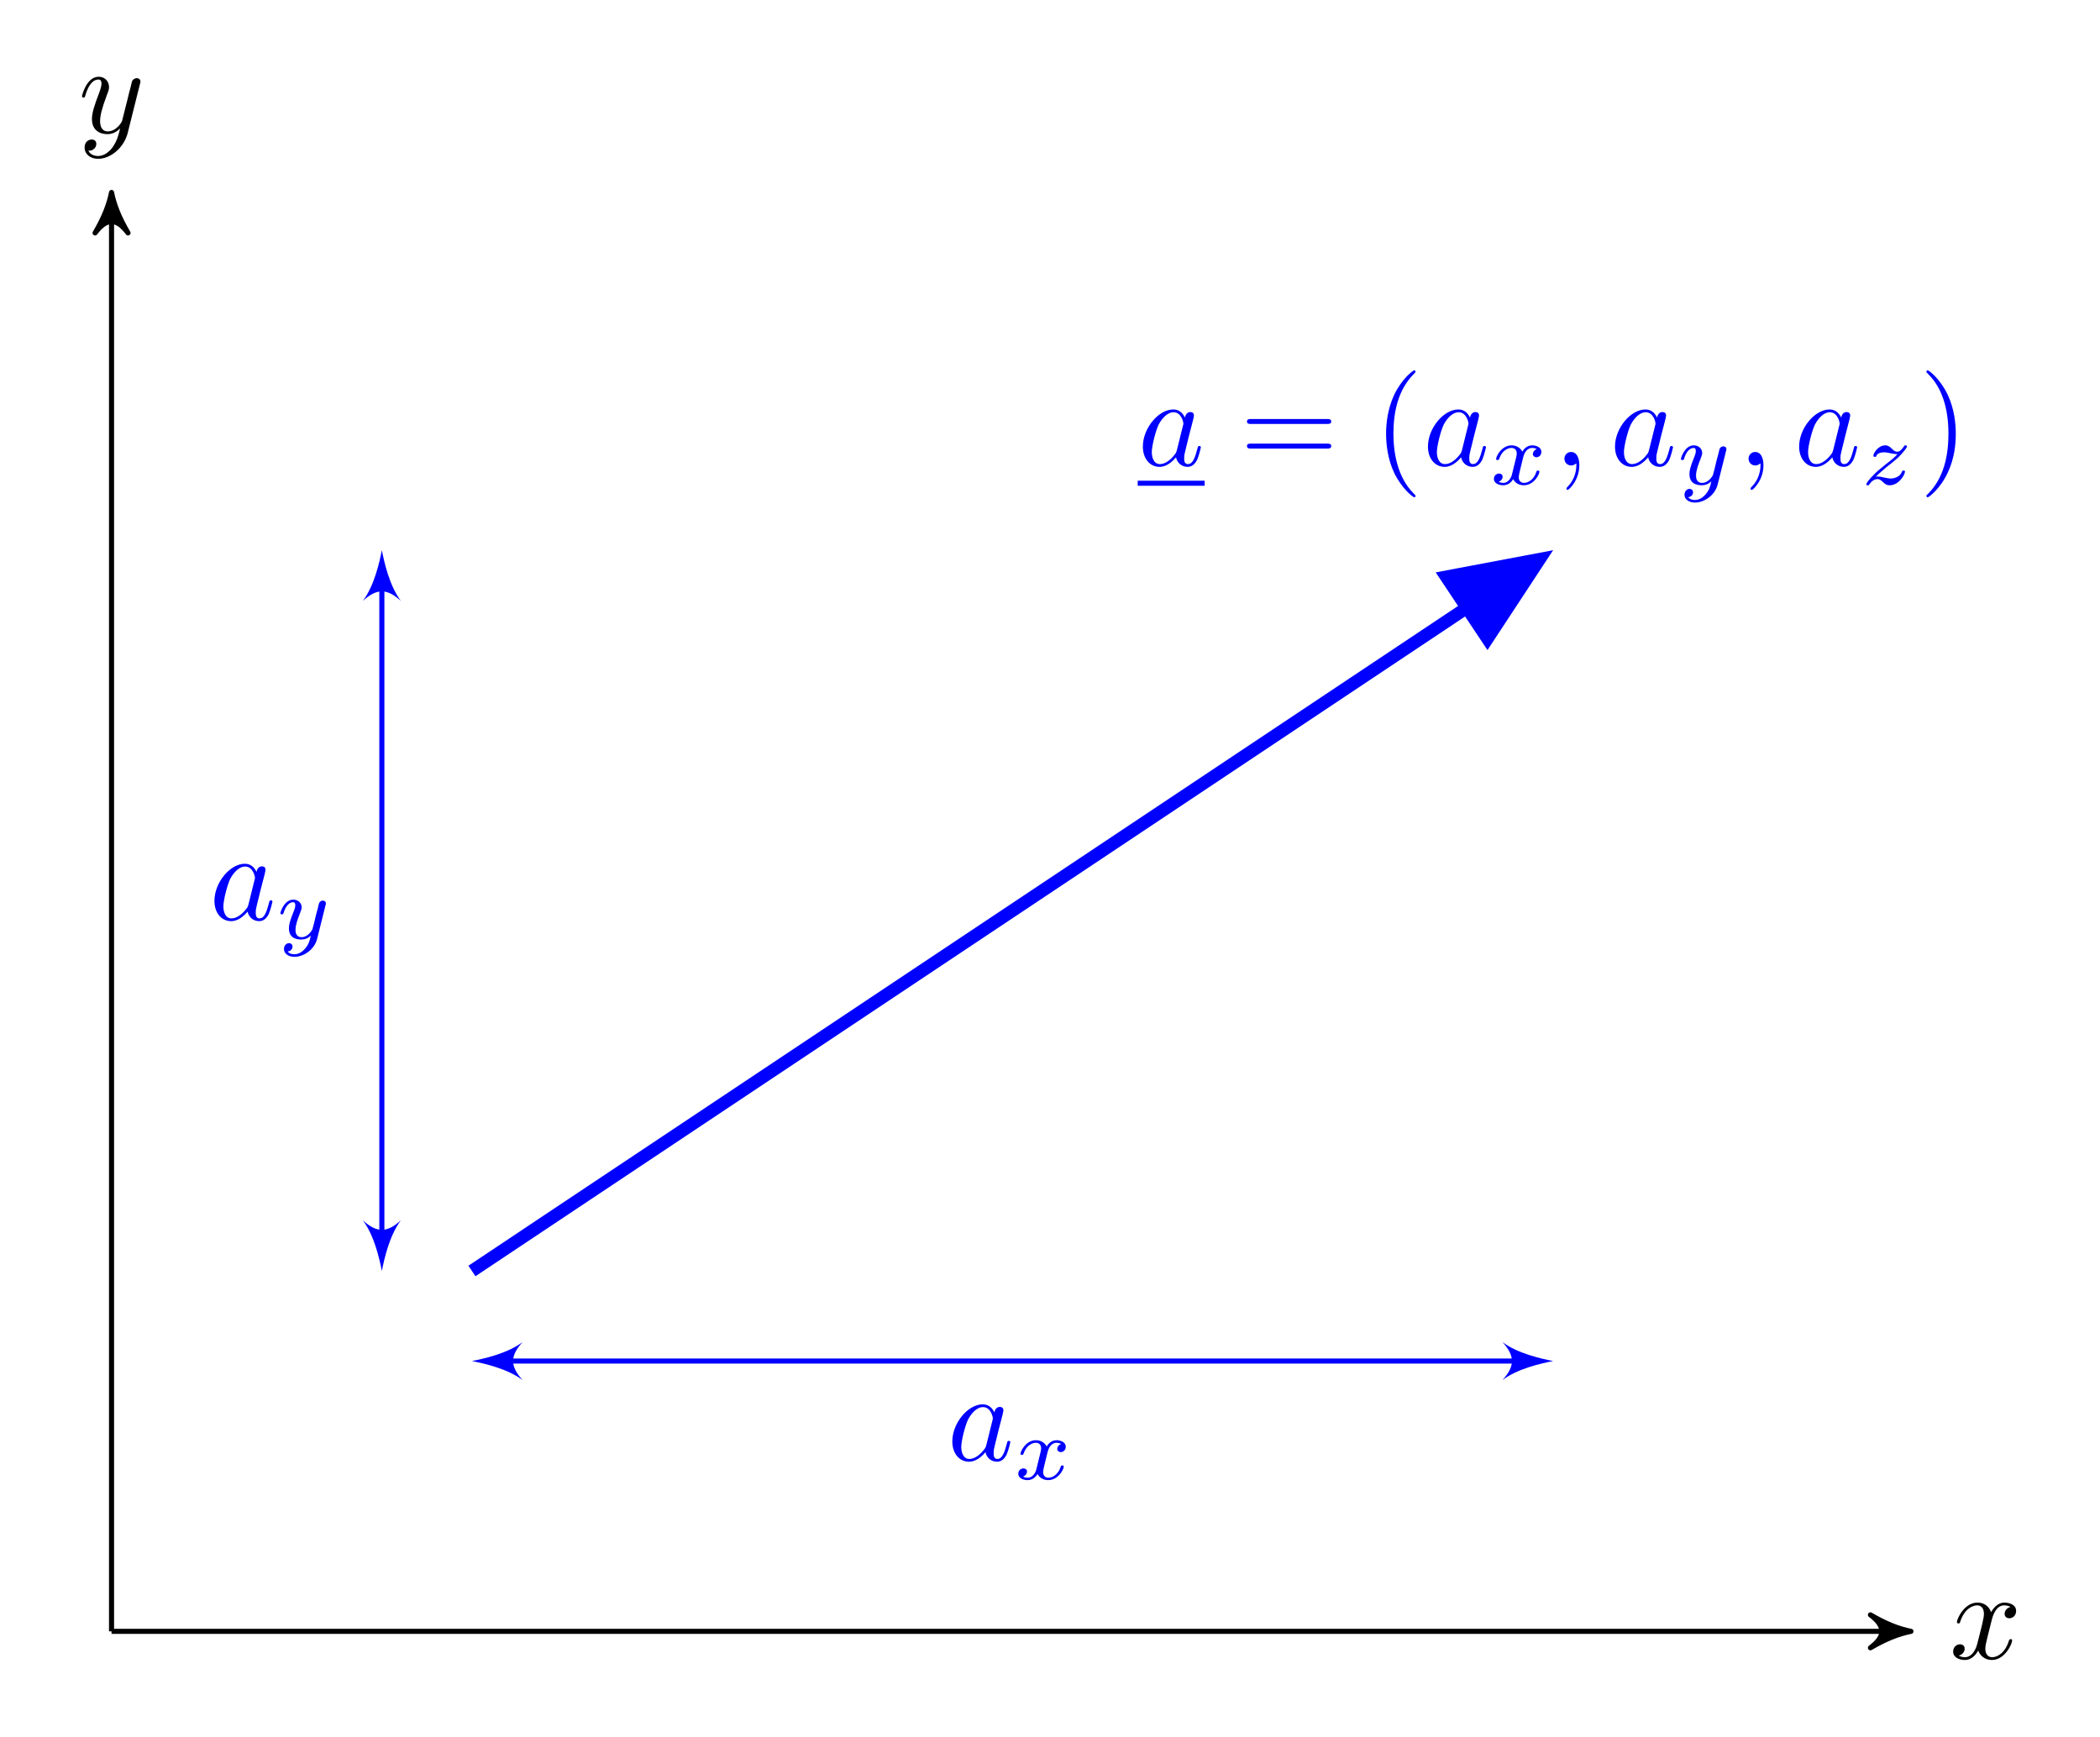
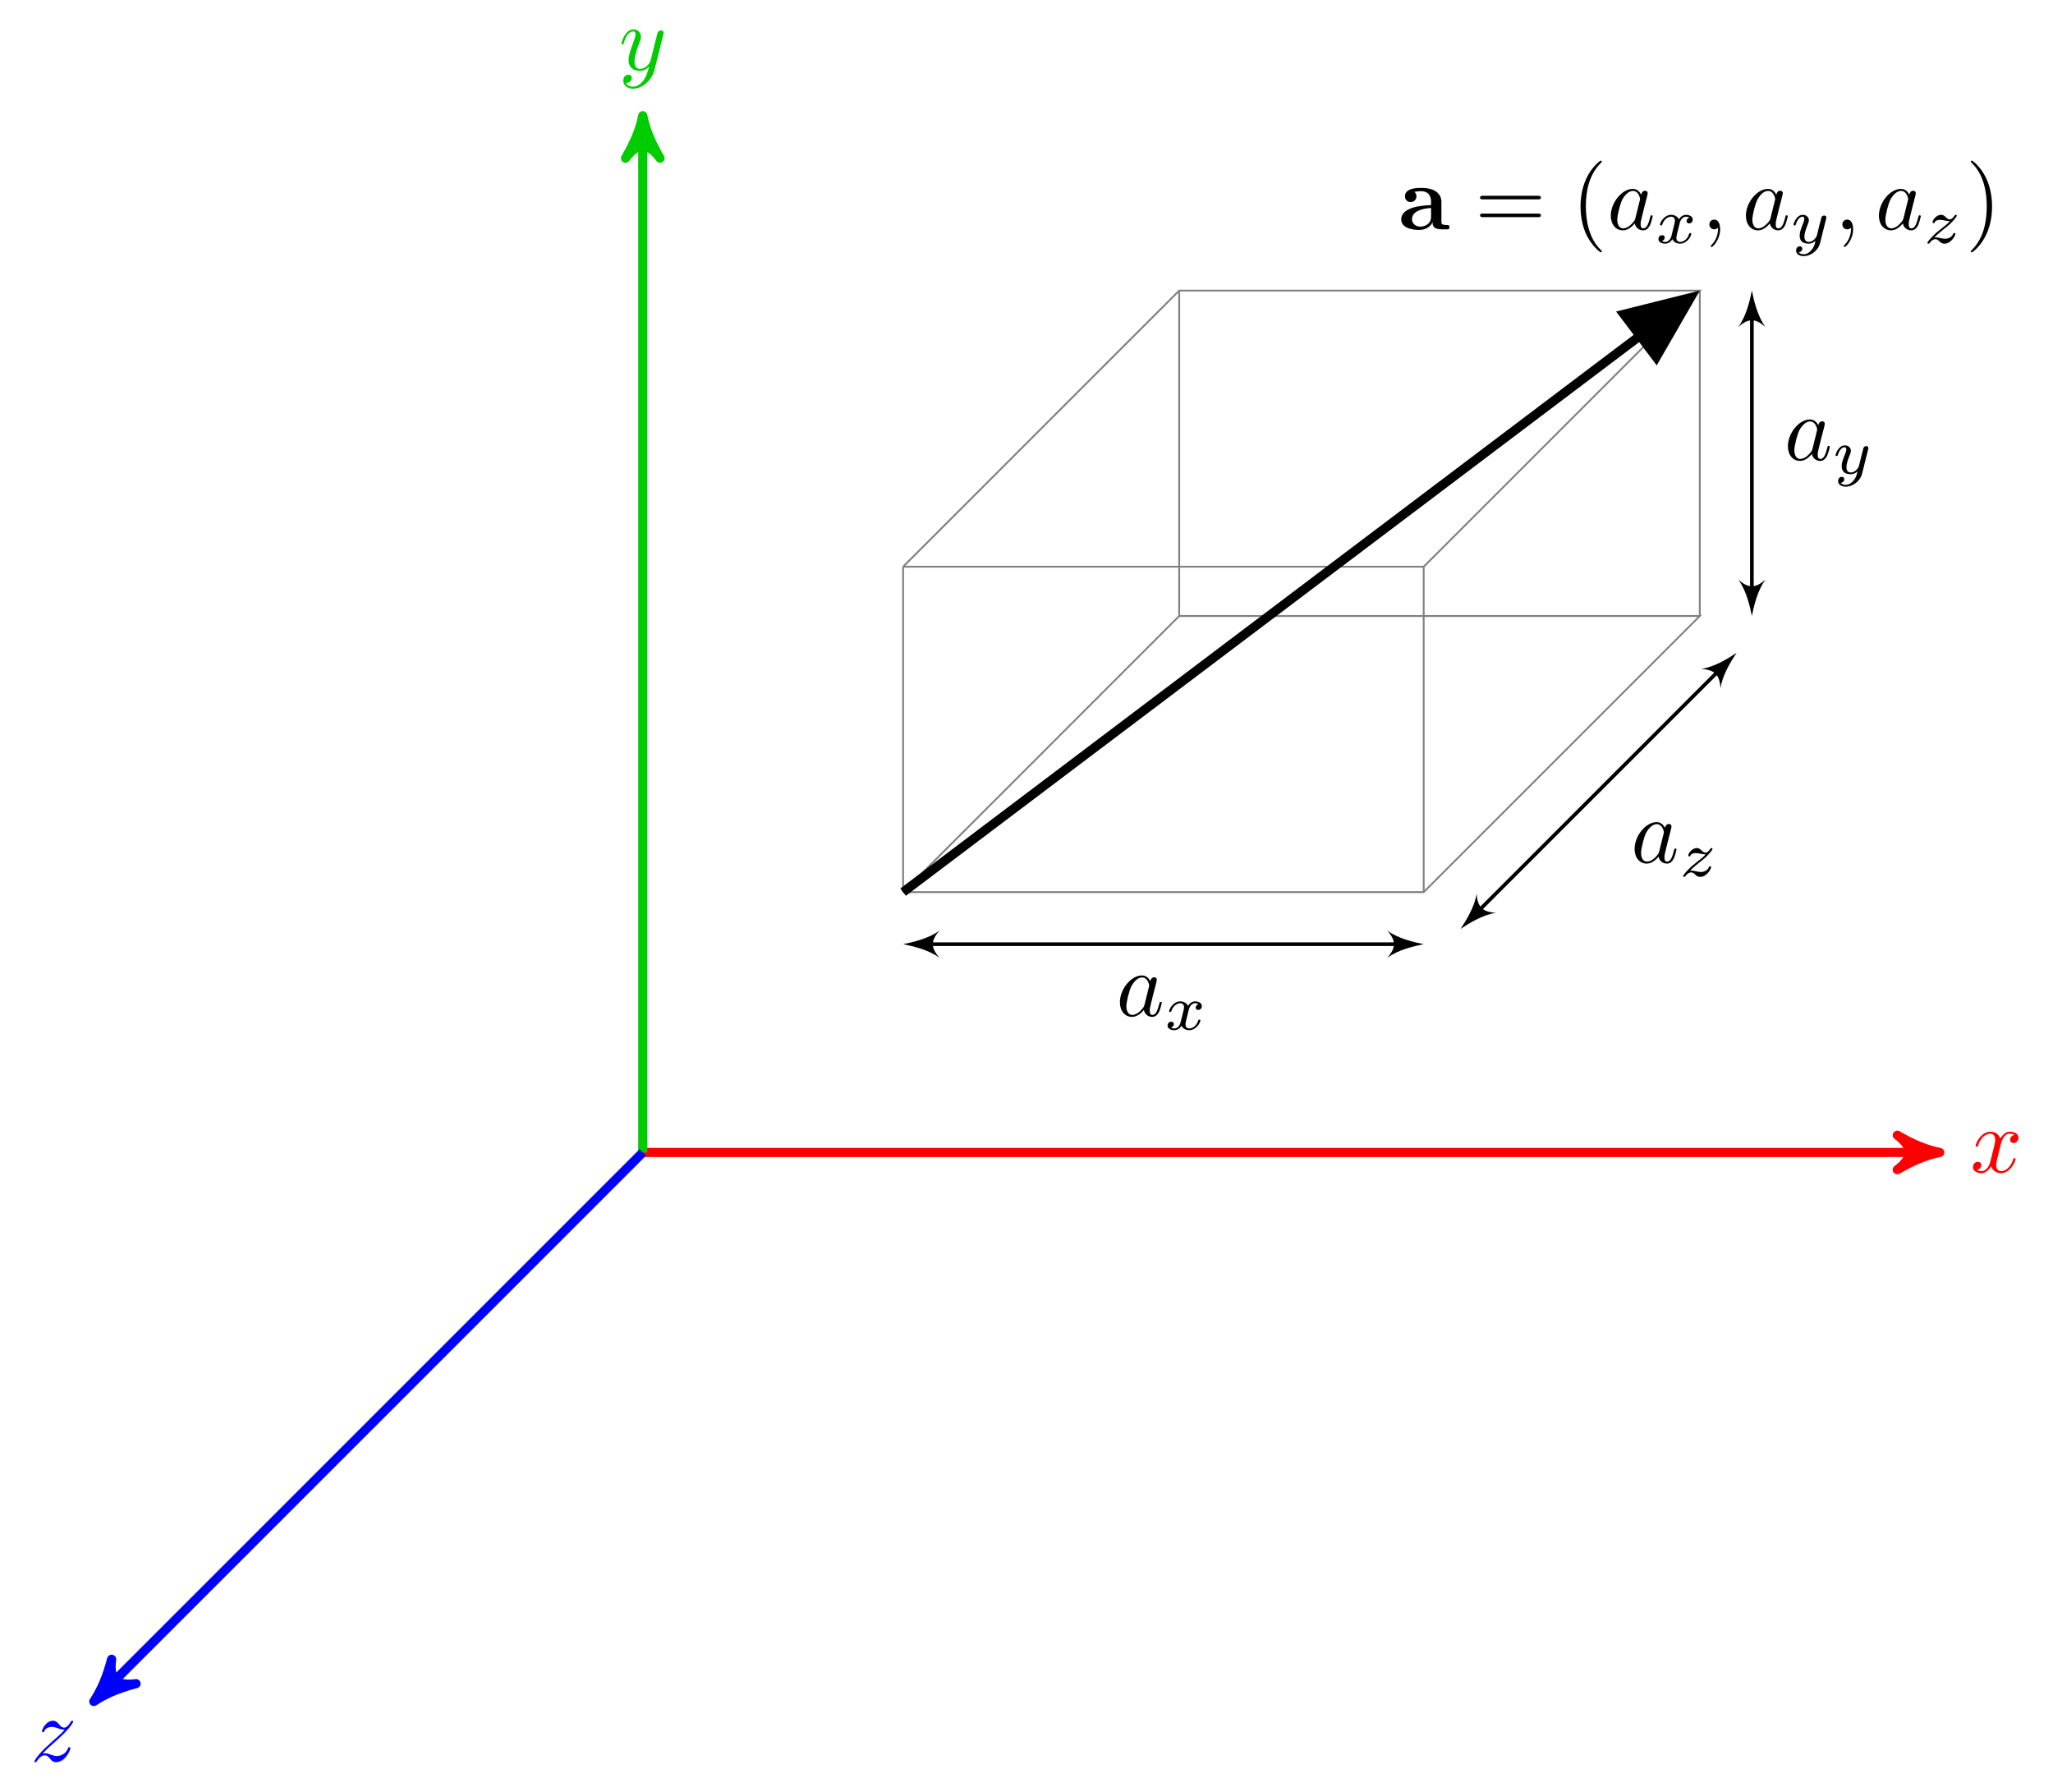
- <svg xmlns="http://www.w3.org/2000/svg" xmlns:xlink="http://www.w3.org/1999/xlink" width="165.178" height="136.622" viewBox="0 0 165.178 136.622">
+ <svg xmlns="http://www.w3.org/2000/svg" xmlns:xlink="http://www.w3.org/1999/xlink" width="223.564" height="195.093" viewBox="0 0 223.564 195.093">
  <defs>
    <g>
      <g id="glyph-0-0">
        <path d="M 3.328 -3.016 C 3.391 -3.266 3.625 -4.188 4.312 -4.188 C 4.359 -4.188 4.609 -4.188 4.812 -4.062 C 4.531 -4 4.344 -3.766 4.344 -3.516 C 4.344 -3.359 4.453 -3.172 4.719 -3.172 C 4.938 -3.172 5.25 -3.344 5.25 -3.75 C 5.25 -4.266 4.672 -4.406 4.328 -4.406 C 3.75 -4.406 3.406 -3.875 3.281 -3.656 C 3.031 -4.312 2.5 -4.406 2.203 -4.406 C 1.172 -4.406 0.594 -3.125 0.594 -2.875 C 0.594 -2.766 0.703 -2.766 0.719 -2.766 C 0.797 -2.766 0.828 -2.797 0.844 -2.875 C 1.188 -3.938 1.844 -4.188 2.188 -4.188 C 2.375 -4.188 2.719 -4.094 2.719 -3.516 C 2.719 -3.203 2.547 -2.547 2.188 -1.141 C 2.031 -0.531 1.672 -0.109 1.234 -0.109 C 1.172 -0.109 0.953 -0.109 0.734 -0.234 C 0.984 -0.297 1.203 -0.5 1.203 -0.781 C 1.203 -1.047 0.984 -1.125 0.844 -1.125 C 0.531 -1.125 0.297 -0.875 0.297 -0.547 C 0.297 -0.094 0.781 0.109 1.219 0.109 C 1.891 0.109 2.25 -0.594 2.266 -0.641 C 2.391 -0.281 2.75 0.109 3.344 0.109 C 4.375 0.109 4.938 -1.172 4.938 -1.422 C 4.938 -1.531 4.859 -1.531 4.828 -1.531 C 4.734 -1.531 4.719 -1.484 4.688 -1.422 C 4.359 -0.344 3.688 -0.109 3.375 -0.109 C 2.984 -0.109 2.828 -0.422 2.828 -0.766 C 2.828 -0.984 2.875 -1.203 2.984 -1.641 Z M 3.328 -3.016 " />
      </g>
      <g id="glyph-0-1">
        <path d="M 4.844 -3.797 C 4.891 -3.938 4.891 -3.953 4.891 -4.031 C 4.891 -4.203 4.75 -4.297 4.594 -4.297 C 4.5 -4.297 4.344 -4.234 4.25 -4.094 C 4.234 -4.031 4.141 -3.734 4.109 -3.547 C 4.031 -3.297 3.969 -3.016 3.906 -2.75 L 3.453 -0.953 C 3.422 -0.812 2.984 -0.109 2.328 -0.109 C 1.828 -0.109 1.719 -0.547 1.719 -0.922 C 1.719 -1.375 1.891 -2 2.219 -2.875 C 2.375 -3.281 2.422 -3.391 2.422 -3.594 C 2.422 -4.031 2.109 -4.406 1.609 -4.406 C 0.656 -4.406 0.297 -2.953 0.297 -2.875 C 0.297 -2.766 0.391 -2.766 0.406 -2.766 C 0.516 -2.766 0.516 -2.797 0.562 -2.953 C 0.844 -3.891 1.234 -4.188 1.578 -4.188 C 1.656 -4.188 1.828 -4.188 1.828 -3.875 C 1.828 -3.625 1.719 -3.359 1.656 -3.172 C 1.25 -2.109 1.078 -1.547 1.078 -1.078 C 1.078 -0.188 1.703 0.109 2.297 0.109 C 2.688 0.109 3.016 -0.062 3.297 -0.344 C 3.172 0.172 3.047 0.672 2.656 1.203 C 2.391 1.531 2.016 1.828 1.562 1.828 C 1.422 1.828 0.969 1.797 0.797 1.406 C 0.953 1.406 1.094 1.406 1.219 1.281 C 1.328 1.203 1.422 1.062 1.422 0.875 C 1.422 0.562 1.156 0.531 1.062 0.531 C 0.828 0.531 0.5 0.688 0.5 1.172 C 0.5 1.672 0.938 2.047 1.562 2.047 C 2.578 2.047 3.609 1.141 3.891 0.016 Z M 4.844 -3.797 " />
      </g>
      <g id="glyph-0-2">
+         <path d="M 1.328 -0.828 C 1.859 -1.406 2.156 -1.656 2.516 -1.969 C 2.516 -1.969 3.125 -2.5 3.484 -2.859 C 4.438 -3.781 4.656 -4.266 4.656 -4.312 C 4.656 -4.406 4.562 -4.406 4.547 -4.406 C 4.469 -4.406 4.453 -4.391 4.391 -4.297 C 4.094 -3.812 3.891 -3.656 3.656 -3.656 C 3.406 -3.656 3.297 -3.812 3.141 -3.984 C 2.953 -4.203 2.781 -4.406 2.453 -4.406 C 1.703 -4.406 1.25 -3.484 1.25 -3.266 C 1.25 -3.219 1.281 -3.156 1.359 -3.156 C 1.453 -3.156 1.469 -3.203 1.5 -3.266 C 1.688 -3.734 2.266 -3.734 2.344 -3.734 C 2.547 -3.734 2.734 -3.672 2.969 -3.594 C 3.375 -3.438 3.484 -3.438 3.734 -3.438 C 3.375 -3.016 2.547 -2.297 2.359 -2.141 L 1.453 -1.297 C 0.781 -0.625 0.422 -0.062 0.422 0.016 C 0.422 0.109 0.531 0.109 0.547 0.109 C 0.625 0.109 0.641 0.094 0.703 -0.016 C 0.938 -0.375 1.234 -0.641 1.562 -0.641 C 1.781 -0.641 1.891 -0.547 2.141 -0.266 C 2.297 -0.047 2.484 0.109 2.766 0.109 C 3.766 0.109 4.344 -1.156 4.344 -1.422 C 4.344 -1.469 4.297 -1.531 4.219 -1.531 C 4.125 -1.531 4.109 -1.469 4.078 -1.391 C 3.844 -0.75 3.203 -0.562 2.875 -0.562 C 2.688 -0.562 2.5 -0.625 2.297 -0.688 C 1.953 -0.812 1.797 -0.859 1.594 -0.859 C 1.578 -0.859 1.422 -0.859 1.328 -0.828 Z M 1.328 -0.828 " />
+       </g>
+       <g id="glyph-0-3">
        <path d="M 3.719 -3.766 C 3.531 -4.141 3.25 -4.406 2.797 -4.406 C 1.641 -4.406 0.406 -2.938 0.406 -1.484 C 0.406 -0.547 0.953 0.109 1.719 0.109 C 1.922 0.109 2.422 0.062 3.016 -0.641 C 3.094 -0.219 3.453 0.109 3.922 0.109 C 4.281 0.109 4.5 -0.125 4.672 -0.438 C 4.828 -0.797 4.969 -1.406 4.969 -1.422 C 4.969 -1.531 4.875 -1.531 4.844 -1.531 C 4.75 -1.531 4.734 -1.484 4.703 -1.344 C 4.531 -0.703 4.359 -0.109 3.953 -0.109 C 3.672 -0.109 3.656 -0.375 3.656 -0.562 C 3.656 -0.781 3.672 -0.875 3.781 -1.312 C 3.891 -1.719 3.906 -1.828 4 -2.203 L 4.359 -3.594 C 4.422 -3.875 4.422 -3.891 4.422 -3.938 C 4.422 -4.109 4.312 -4.203 4.141 -4.203 C 3.891 -4.203 3.75 -3.984 3.719 -3.766 Z M 3.078 -1.188 C 3.016 -1 3.016 -0.984 2.875 -0.812 C 2.438 -0.266 2.031 -0.109 1.75 -0.109 C 1.25 -0.109 1.109 -0.656 1.109 -1.047 C 1.109 -1.547 1.422 -2.766 1.656 -3.234 C 1.969 -3.812 2.406 -4.188 2.812 -4.188 C 3.453 -4.188 3.594 -3.375 3.594 -3.312 C 3.594 -3.25 3.578 -3.188 3.562 -3.141 Z M 3.078 -1.188 " />
      </g>
-       <g id="glyph-0-3">
+       <g id="glyph-0-4">
        <path d="M 2.031 -0.016 C 2.031 -0.672 1.781 -1.062 1.391 -1.062 C 1.062 -1.062 0.859 -0.812 0.859 -0.531 C 0.859 -0.266 1.062 0 1.391 0 C 1.5 0 1.641 -0.047 1.734 -0.125 C 1.766 -0.156 1.781 -0.156 1.781 -0.156 C 1.797 -0.156 1.797 -0.156 1.797 -0.016 C 1.797 0.734 1.453 1.328 1.125 1.656 C 1.016 1.766 1.016 1.781 1.016 1.812 C 1.016 1.891 1.062 1.922 1.109 1.922 C 1.219 1.922 2.031 1.156 2.031 -0.016 Z M 2.031 -0.016 " />
      </g>
      <g id="glyph-1-0">
+         <path d="M 3.734 -0.766 C 3.734 -0.453 3.734 0 4.766 0 L 5.25 0 C 5.438 0 5.562 0 5.562 -0.234 C 5.562 -0.469 5.438 -0.469 5.297 -0.469 C 4.688 -0.484 4.688 -0.609 4.688 -0.844 L 4.688 -2.984 C 4.688 -3.875 3.984 -4.516 2.5 -4.516 C 1.938 -4.516 0.719 -4.469 0.719 -3.594 C 0.719 -3.156 1.062 -2.969 1.328 -2.969 C 1.641 -2.969 1.969 -3.188 1.969 -3.594 C 1.969 -3.891 1.781 -4.062 1.75 -4.094 C 2.031 -4.141 2.344 -4.156 2.469 -4.156 C 3.203 -4.156 3.562 -3.734 3.562 -2.984 L 3.562 -2.641 C 2.844 -2.609 0.312 -2.516 0.312 -1.078 C 0.312 -0.125 1.562 0.062 2.25 0.062 C 3.047 0.062 3.516 -0.344 3.734 -0.766 Z M 3.562 -2.328 L 3.562 -1.391 C 3.562 -0.422 2.641 -0.297 2.391 -0.297 C 1.891 -0.297 1.484 -0.641 1.484 -1.094 C 1.484 -2.156 3.062 -2.297 3.562 -2.328 Z M 3.562 -2.328 " />
+       </g>
+       <g id="glyph-2-0">
        <path d="M 6.844 -3.266 C 7 -3.266 7.188 -3.266 7.188 -3.453 C 7.188 -3.656 7 -3.656 6.859 -3.656 L 0.891 -3.656 C 0.75 -3.656 0.562 -3.656 0.562 -3.453 C 0.562 -3.266 0.75 -3.266 0.891 -3.266 Z M 6.859 -1.328 C 7 -1.328 7.188 -1.328 7.188 -1.531 C 7.188 -1.719 7 -1.719 6.844 -1.719 L 0.891 -1.719 C 0.75 -1.719 0.562 -1.719 0.562 -1.531 C 0.562 -1.328 0.75 -1.328 0.891 -1.328 Z M 6.859 -1.328 " />
      </g>
-       <g id="glyph-1-1">
+       <g id="glyph-2-1">
        <path d="M 3.297 2.391 C 3.297 2.359 3.297 2.344 3.125 2.172 C 1.891 0.922 1.562 -0.969 1.562 -2.5 C 1.562 -4.234 1.938 -5.969 3.172 -7.203 C 3.297 -7.328 3.297 -7.344 3.297 -7.375 C 3.297 -7.453 3.266 -7.484 3.203 -7.484 C 3.094 -7.484 2.203 -6.797 1.609 -5.531 C 1.109 -4.438 0.984 -3.328 0.984 -2.5 C 0.984 -1.719 1.094 -0.516 1.641 0.625 C 2.25 1.844 3.094 2.5 3.203 2.5 C 3.266 2.5 3.297 2.469 3.297 2.391 Z M 3.297 2.391 " />
      </g>
-       <g id="glyph-1-2">
+       <g id="glyph-2-2">
        <path d="M 2.875 -2.5 C 2.875 -3.266 2.766 -4.469 2.219 -5.609 C 1.625 -6.828 0.766 -7.484 0.672 -7.484 C 0.609 -7.484 0.562 -7.438 0.562 -7.375 C 0.562 -7.344 0.562 -7.328 0.75 -7.141 C 1.734 -6.156 2.297 -4.578 2.297 -2.5 C 2.297 -0.781 1.938 0.969 0.703 2.219 C 0.562 2.344 0.562 2.359 0.562 2.391 C 0.562 2.453 0.609 2.5 0.672 2.5 C 0.766 2.5 1.672 1.812 2.25 0.547 C 2.766 -0.547 2.875 -1.656 2.875 -2.5 Z M 2.875 -2.5 " />
      </g>
-       <g id="glyph-2-0">
+       <g id="glyph-3-0">
        <path d="M 1.734 -0.734 C 1.672 -0.5 1.438 -0.125 1.078 -0.125 C 1.062 -0.125 0.844 -0.125 0.703 -0.219 C 0.984 -0.312 1.016 -0.562 1.016 -0.609 C 1.016 -0.766 0.891 -0.859 0.734 -0.859 C 0.531 -0.859 0.328 -0.703 0.328 -0.438 C 0.328 -0.094 0.719 0.062 1.062 0.062 C 1.391 0.062 1.672 -0.125 1.844 -0.422 C 2.016 -0.062 2.391 0.062 2.672 0.062 C 3.484 0.062 3.906 -0.797 3.906 -1 C 3.906 -1.094 3.812 -1.094 3.797 -1.094 C 3.688 -1.094 3.688 -1.047 3.656 -0.969 C 3.516 -0.484 3.094 -0.125 2.703 -0.125 C 2.422 -0.125 2.281 -0.312 2.281 -0.578 C 2.281 -0.766 2.453 -1.391 2.641 -2.172 C 2.781 -2.703 3.094 -2.875 3.328 -2.875 C 3.344 -2.875 3.547 -2.875 3.703 -2.781 C 3.484 -2.719 3.391 -2.516 3.391 -2.391 C 3.391 -2.25 3.516 -2.141 3.672 -2.141 C 3.828 -2.141 4.062 -2.266 4.062 -2.562 C 4.062 -2.953 3.609 -3.078 3.344 -3.078 C 2.984 -3.078 2.703 -2.844 2.562 -2.578 C 2.438 -2.859 2.109 -3.078 1.719 -3.078 C 0.938 -3.078 0.5 -2.219 0.5 -2 C 0.5 -1.922 0.594 -1.922 0.609 -1.922 C 0.703 -1.922 0.703 -1.938 0.75 -2.031 C 0.922 -2.578 1.359 -2.875 1.703 -2.875 C 1.938 -2.875 2.125 -2.75 2.125 -2.422 C 2.125 -2.281 2.031 -1.938 1.969 -1.688 Z M 1.734 -0.734 " />
      </g>
-       <g id="glyph-2-1">
+       <g id="glyph-3-1">
        <path d="M 3.875 -2.625 C 3.906 -2.719 3.906 -2.734 3.906 -2.781 C 3.906 -2.922 3.797 -3 3.672 -3 C 3.594 -3 3.469 -2.969 3.391 -2.844 C 3.359 -2.797 3.312 -2.578 3.281 -2.438 L 3.125 -1.859 C 3.094 -1.688 2.875 -0.812 2.844 -0.734 C 2.844 -0.734 2.531 -0.125 2 -0.125 C 1.516 -0.125 1.516 -0.578 1.516 -0.703 C 1.516 -1.078 1.672 -1.516 1.891 -2.062 C 1.969 -2.281 2 -2.359 2 -2.484 C 2 -2.812 1.719 -3.078 1.344 -3.078 C 0.641 -3.078 0.328 -2.125 0.328 -2 C 0.328 -1.922 0.422 -1.922 0.453 -1.922 C 0.547 -1.922 0.547 -1.953 0.578 -2.031 C 0.75 -2.609 1.047 -2.875 1.328 -2.875 C 1.438 -2.875 1.5 -2.797 1.5 -2.641 C 1.5 -2.469 1.438 -2.328 1.406 -2.234 C 1.062 -1.375 1 -1.125 1 -0.812 C 1 -0.703 1 -0.375 1.266 -0.141 C 1.484 0.031 1.781 0.062 1.969 0.062 C 2.25 0.062 2.5 -0.031 2.719 -0.25 C 2.641 0.141 2.562 0.438 2.266 0.781 C 2.078 1 1.797 1.219 1.422 1.219 C 1.375 1.219 1.047 1.219 0.906 1 C 1.281 0.953 1.281 0.625 1.281 0.609 C 1.281 0.391 1.078 0.344 1.016 0.344 C 0.844 0.344 0.609 0.484 0.609 0.812 C 0.609 1.156 0.938 1.422 1.438 1.422 C 2.141 1.422 3 0.875 3.219 0 Z M 3.875 -2.625 " />
      </g>
-       <g id="glyph-2-2">
+       <g id="glyph-3-2">
        <path d="M 1.172 -0.609 C 1.359 -0.797 1.484 -0.922 2.062 -1.406 C 2.219 -1.516 2.734 -1.938 2.938 -2.125 C 3.359 -2.547 3.625 -2.906 3.625 -2.984 C 3.625 -3.078 3.547 -3.078 3.516 -3.078 C 3.453 -3.078 3.422 -3.062 3.391 -3 C 3.172 -2.688 3.031 -2.578 2.859 -2.578 C 2.781 -2.578 2.672 -2.578 2.469 -2.781 C 2.234 -3.031 2.078 -3.078 1.922 -3.078 C 1.359 -3.078 0.984 -2.469 0.984 -2.266 C 0.984 -2.188 1.047 -2.172 1.094 -2.172 C 1.188 -2.172 1.203 -2.188 1.219 -2.266 C 1.328 -2.516 1.719 -2.531 1.828 -2.531 C 2 -2.531 2.172 -2.484 2.266 -2.469 C 2.656 -2.391 2.703 -2.391 2.875 -2.391 C 2.703 -2.188 2.578 -2.062 1.906 -1.547 C 1.359 -1.109 1.172 -0.938 1.047 -0.797 C 0.625 -0.391 0.422 -0.078 0.422 -0.016 C 0.422 0.062 0.516 0.062 0.547 0.062 C 0.609 0.062 0.625 0.062 0.656 0 C 0.844 -0.266 1.062 -0.422 1.297 -0.422 C 1.391 -0.422 1.484 -0.422 1.672 -0.25 C 1.891 -0.031 2.031 0.062 2.266 0.062 C 3 0.062 3.469 -0.781 3.469 -1.016 C 3.469 -1.094 3.391 -1.094 3.359 -1.094 C 3.266 -1.094 3.25 -1.062 3.219 -0.984 C 3.094 -0.641 2.688 -0.469 2.344 -0.469 C 2.188 -0.469 2 -0.516 1.828 -0.547 C 1.516 -0.625 1.453 -0.625 1.328 -0.625 C 1.312 -0.625 1.219 -0.625 1.172 -0.609 Z M 1.172 -0.609 " />
      </g>
    </g>
+     <clipPath id="clip-0">
+       <path clip-rule="nonzero" d="M 0 111 L 85 111 L 85 195.094 L 0 195.094 Z M 0 111 " />
+     </clipPath>
  </defs>
-   <path fill="none" stroke-width="0.399" stroke-linecap="butt" stroke-linejoin="miter" stroke="rgb(0%, 0%, 0%)" stroke-opacity="1" stroke-miterlimit="10" d="M -0.002 -0.001 L 140.737 -0.001 " transform="matrix(1, 0, 0, -1, 8.775, 128.323)" />
-   <path fill-rule="nonzero" fill="rgb(0%, 0%, 0%)" fill-opacity="1" stroke-width="0.399" stroke-linecap="butt" stroke-linejoin="round" stroke="rgb(0%, 0%, 0%)" stroke-opacity="1" stroke-miterlimit="10" d="M 0.796 -0.001 C -0.2 0.198 -1.196 0.596 -2.392 1.296 C -1.196 0.397 -1.196 -0.4 -2.392 -1.294 C -1.196 -0.599 -0.2 -0.2 0.796 -0.001 Z M 0.796 -0.001 " transform="matrix(1, 0, 0, -1, 149.5128, 128.323)" />
+   <path fill="none" stroke-width="0.996" stroke-linecap="butt" stroke-linejoin="miter" stroke="rgb(100%, 0%, 0%)" stroke-opacity="1" stroke-miterlimit="10" d="M 0 -0 L 140.082 -0 " transform="matrix(1, 0, 0, -1, 69.996, 125.488)" />
+   <path fill-rule="nonzero" fill="rgb(100%, 0%, 0%)" fill-opacity="1" stroke-width="0.996" stroke-linecap="butt" stroke-linejoin="round" stroke="rgb(100%, 0%, 0%)" stroke-opacity="1" stroke-miterlimit="10" d="M 1.154 -0 C -0.287 0.289 -1.732 0.867 -3.467 1.879 C -1.732 0.578 -1.732 -0.578 -3.467 -1.879 C -1.732 -0.867 -0.287 -0.289 1.154 -0 Z M 1.154 -0 " transform="matrix(1, 0, 0, -1, 210.0762, 125.488)" />
+   <g fill="rgb(100%, 0%, 0%)" fill-opacity="1">
+     <use xlink:href="#glyph-0-0" x="214.55" y="127.633" />
+   </g>
+   <path fill="none" stroke-width="0.996" stroke-linecap="butt" stroke-linejoin="miter" stroke="rgb(0%, 79.999%, 0%)" stroke-opacity="1" stroke-miterlimit="10" d="M 0 -0 L 0 111.734 " transform="matrix(1, 0, 0, -1, 69.996, 125.488)" />
+   <path fill-rule="nonzero" fill="rgb(0%, 79.999%, 0%)" fill-opacity="1" stroke-width="0.996" stroke-linecap="butt" stroke-linejoin="round" stroke="rgb(0%, 79.999%, 0%)" stroke-opacity="1" stroke-miterlimit="10" d="M 1.157 -0 C -0.288 0.289 -1.734 0.867 -3.468 1.879 C -1.734 0.578 -1.734 -0.578 -3.468 -1.879 C -1.734 -0.867 -0.288 -0.289 1.157 -0 Z M 1.157 -0 " transform="matrix(0, -1, -1, 0, 69.996, 13.75459)" />
+   <g fill="rgb(0%, 79.999%, 0%)" fill-opacity="1">
+     <use xlink:href="#glyph-0-1" x="67.375" y="7.609" />
+   </g>
+   <g clip-path="url(#clip-0)">
+     <path fill="none" stroke-width="0.996" stroke-linecap="butt" stroke-linejoin="miter" stroke="rgb(0%, 0%, 100%)" stroke-opacity="1" stroke-miterlimit="10" d="M 0 -0 L -58.965 -58.965 " transform="matrix(1, 0, 0, -1, 69.996, 125.488)" />
+   </g>
+   <path fill-rule="nonzero" fill="rgb(0%, 0%, 100%)" fill-opacity="1" stroke-width="0.996" stroke-linecap="butt" stroke-linejoin="round" stroke="rgb(0%, 0%, 100%)" stroke-opacity="1" stroke-miterlimit="10" d="M 1.157 0 C -0.288 0.29 -1.732 0.868 -3.467 1.879 C -1.735 0.578 -1.735 -0.577 -3.467 -1.878 C -1.732 -0.867 -0.288 -0.29 1.157 0 Z M 1.157 0 " transform="matrix(-0.7071, 0.7071, 0.7071, 0.7071, 11.03271, 184.4513)" />
+   <g fill="rgb(0%, 0%, 100%)" fill-opacity="1">
+     <use xlink:href="#glyph-0-2" x="3.32" y="191.773" />
+   </g>
+   <path fill="none" stroke-width="0.199" stroke-linecap="butt" stroke-linejoin="miter" stroke="rgb(50%, 50%, 50%)" stroke-opacity="1" stroke-miterlimit="10" d="M 28.348 28.347 L 85.039 28.347 L 115.106 58.414 L 58.414 58.414 L 28.348 28.347 M 28.348 63.781 L 85.039 63.781 L 115.106 93.847 L 58.414 93.847 L 28.348 63.781 M 28.348 28.347 L 28.348 63.781 M 85.039 28.347 L 85.039 63.781 M 115.106 58.414 L 115.106 93.847 M 58.414 58.414 L 58.414 93.847 " transform="matrix(1, 0, 0, -1, 69.996, 125.488)" />
+   <path fill="none" stroke-width="0.996" stroke-linecap="butt" stroke-linejoin="miter" stroke="rgb(0%, 0%, 0%)" stroke-opacity="1" stroke-miterlimit="10" d="M 28.348 28.347 L 113.789 92.851 " transform="matrix(1, 0, 0, -1, 69.996, 125.488)" />
+   <path fill-rule="nonzero" fill="rgb(0%, 0%, 0%)" fill-opacity="1" stroke-width="0.996" stroke-linecap="butt" stroke-linejoin="miter" stroke="rgb(0%, 0%, 0%)" stroke-opacity="1" stroke-miterlimit="10" d="M -6.504 2.921 L 0.374 -0.001 L -6.503 -2.919 Z M -6.504 2.921 " transform="matrix(0.79808, -0.60252, -0.60252, -0.79808, 183.7867, 32.63502)" />
  <g fill="rgb(0%, 0%, 0%)" fill-opacity="1">
-     <use xlink:href="#glyph-0-0" x="153.33" y="130.468" />
+     <use xlink:href="#glyph-1-0" x="152.276" y="24.974" />
  </g>
-   <path fill="none" stroke-width="0.399" stroke-linecap="butt" stroke-linejoin="miter" stroke="rgb(0%, 0%, 0%)" stroke-opacity="1" stroke-miterlimit="10" d="M -0.002 -0.001 L -0.002 112.389 " transform="matrix(1, 0, 0, -1, 8.775, 128.323)" />
-   <path fill-rule="nonzero" fill="rgb(0%, 0%, 0%)" fill-opacity="1" stroke-width="0.399" stroke-linecap="butt" stroke-linejoin="round" stroke="rgb(0%, 0%, 0%)" stroke-opacity="1" stroke-miterlimit="10" d="M 0.795 0.002 C -0.201 0.201 -1.197 0.599 -2.392 1.295 C -1.197 0.4 -1.197 -0.397 -2.392 -1.295 C -1.197 -0.596 -0.201 -0.198 0.795 0.002 Z M 0.795 0.002 " transform="matrix(0, -1, -1, 0, 8.775, 15.93202)" />
  <g fill="rgb(0%, 0%, 0%)" fill-opacity="1">
-     <use xlink:href="#glyph-0-1" x="6.154" y="10.444" />
+     <use xlink:href="#glyph-2-0" x="160.612" y="24.974" />
  </g>
-   <path fill="none" stroke-width="0.996" stroke-linecap="butt" stroke-linejoin="miter" stroke="rgb(0%, 0%, 100%)" stroke-opacity="1" stroke-miterlimit="10" d="M 28.346 28.346 L 112.014 84.128 " transform="matrix(1, 0, 0, -1, 8.775, 128.323)" />
-   <path fill-rule="nonzero" fill="rgb(0%, 0%, 100%)" fill-opacity="1" stroke-width="0.996" stroke-linecap="butt" stroke-linejoin="miter" stroke="rgb(0%, 0%, 100%)" stroke-opacity="1" stroke-miterlimit="10" d="M -6.505 2.921 L 0.375 0.001 L -6.506 -2.919 Z M -6.505 2.921 " transform="matrix(0.83202, -0.55467, -0.55467, -0.83202, 120.7904, 44.19713)" />
-   <g fill="rgb(0%, 0%, 100%)" fill-opacity="1">
-     <use xlink:href="#glyph-0-2" x="89.487" y="36.615" />
+   <g fill="rgb(0%, 0%, 0%)" fill-opacity="1">
+     <use xlink:href="#glyph-2-1" x="171.131" y="24.974" />
  </g>
-   <path fill="none" stroke-width="0.398" stroke-linecap="butt" stroke-linejoin="miter" stroke="rgb(0%, 0%, 100%)" stroke-opacity="1" stroke-miterlimit="10" d="M 0.001 -0.002 L 5.267 -0.002 " transform="matrix(1, 0, 0, -1, 89.487, 38.01)" />
-   <g fill="rgb(0%, 0%, 100%)" fill-opacity="1">
-     <use xlink:href="#glyph-1-0" x="97.521" y="36.615" />
+   <g fill="rgb(0%, 0%, 0%)" fill-opacity="1">
+     <use xlink:href="#glyph-0-3" x="175.003" y="24.974" />
  </g>
-   <g fill="rgb(0%, 0%, 100%)" fill-opacity="1">
-     <use xlink:href="#glyph-1-1" x="108.04" y="36.615" />
+   <g fill="rgb(0%, 0%, 0%)" fill-opacity="1">
+     <use xlink:href="#glyph-3-0" x="180.269" y="26.469" />
  </g>
-   <g fill="rgb(0%, 0%, 100%)" fill-opacity="1">
-     <use xlink:href="#glyph-0-2" x="111.911" y="36.615" />
+   <g fill="rgb(0%, 0%, 0%)" fill-opacity="1">
+     <use xlink:href="#glyph-0-4" x="185.285" y="24.974" />
  </g>
-   <g fill="rgb(0%, 0%, 100%)" fill-opacity="1">
-     <use xlink:href="#glyph-2-0" x="117.177" y="38.11" />
+   <g fill="rgb(0%, 0%, 0%)" fill-opacity="1">
+     <use xlink:href="#glyph-0-3" x="189.716" y="24.974" />
  </g>
-   <g fill="rgb(0%, 0%, 100%)" fill-opacity="1">
-     <use xlink:href="#glyph-0-3" x="122.193" y="36.615" />
+   <g fill="rgb(0%, 0%, 0%)" fill-opacity="1">
+     <use xlink:href="#glyph-3-1" x="194.979" y="26.469" />
  </g>
-   <g fill="rgb(0%, 0%, 100%)" fill-opacity="1">
-     <use xlink:href="#glyph-0-2" x="126.624" y="36.615" />
+   <g fill="rgb(0%, 0%, 0%)" fill-opacity="1">
+     <use xlink:href="#glyph-0-4" x="199.768" y="24.974" />
  </g>
-   <g fill="rgb(0%, 0%, 100%)" fill-opacity="1">
-     <use xlink:href="#glyph-2-1" x="131.887" y="38.11" />
+   <g fill="rgb(0%, 0%, 0%)" fill-opacity="1">
+     <use xlink:href="#glyph-0-3" x="204.199" y="24.974" />
  </g>
-   <g fill="rgb(0%, 0%, 100%)" fill-opacity="1">
-     <use xlink:href="#glyph-0-3" x="136.676" y="36.615" />
+   <g fill="rgb(0%, 0%, 0%)" fill-opacity="1">
+     <use xlink:href="#glyph-3-2" x="209.462" y="26.469" />
  </g>
-   <g fill="rgb(0%, 0%, 100%)" fill-opacity="1">
-     <use xlink:href="#glyph-0-2" x="141.107" y="36.615" />
+   <g fill="rgb(0%, 0%, 0%)" fill-opacity="1">
+     <use xlink:href="#glyph-2-2" x="214.052" y="24.974" />
  </g>
-   <g fill="rgb(0%, 0%, 100%)" fill-opacity="1">
-     <use xlink:href="#glyph-2-2" x="146.37" y="38.11" />
+   <path fill="none" stroke-width="0.399" stroke-linecap="butt" stroke-linejoin="miter" stroke="rgb(0%, 0%, 0%)" stroke-opacity="1" stroke-miterlimit="10" d="M 30.738 22.679 L 82.649 22.679 " transform="matrix(1, 0, 0, -1, 69.996, 125.488)" />
+   <path fill-rule="nonzero" fill="rgb(0%, 0%, 0%)" fill-opacity="1" d="M 98.344 102.809 C 99.34 103.008 101.133 103.41 102.328 104.305 C 101.332 103.207 101.332 102.41 102.328 101.316 C 101.133 102.211 99.34 102.609 98.344 102.809 Z M 98.344 102.809 " />
+   <path fill-rule="nonzero" fill="rgb(0%, 0%, 0%)" fill-opacity="1" d="M 155.035 102.809 C 154.039 102.609 152.246 102.211 151.051 101.316 C 152.047 102.41 152.047 103.207 151.051 104.305 C 152.246 103.41 154.039 103.008 155.035 102.809 Z M 155.035 102.809 " />
+   <g fill="rgb(0%, 0%, 0%)" fill-opacity="1">
+     <use xlink:href="#glyph-0-3" x="121.548" y="110.619" />
  </g>
-   <g fill="rgb(0%, 0%, 100%)" fill-opacity="1">
-     <use xlink:href="#glyph-1-2" x="150.96" y="36.615" />
+   <g fill="rgb(0%, 0%, 0%)" fill-opacity="1">
+     <use xlink:href="#glyph-3-0" x="126.814" y="112.113" />
  </g>
-   <path fill="none" stroke-width="0.399" stroke-linecap="butt" stroke-linejoin="miter" stroke="rgb(0%, 0%, 100%)" stroke-opacity="1" stroke-miterlimit="10" d="M 30.737 21.261 L 110.995 21.261 " transform="matrix(1, 0, 0, -1, 8.775, 128.323)" />
-   <path fill-rule="nonzero" fill="rgb(0%, 0%, 100%)" fill-opacity="1" d="M 37.121 107.062 C 38.117 107.262 39.91 107.66 41.105 108.559 C 40.109 107.461 40.109 106.664 41.105 105.57 C 39.91 106.465 38.117 106.863 37.121 107.062 Z M 37.121 107.062 " />
-   <path fill-rule="nonzero" fill="rgb(0%, 0%, 100%)" fill-opacity="1" d="M 122.164 107.062 C 121.164 106.863 119.371 106.465 118.176 105.57 C 119.172 106.664 119.172 107.461 118.176 108.559 C 119.371 107.66 121.164 107.262 122.164 107.062 Z M 122.164 107.062 " />
-   <g fill="rgb(0%, 0%, 100%)" fill-opacity="1">
-     <use xlink:href="#glyph-0-2" x="74.5" y="114.872" />
+   <path fill="none" stroke-width="0.399" stroke-linecap="butt" stroke-linejoin="miter" stroke="rgb(0%, 0%, 0%)" stroke-opacity="1" stroke-miterlimit="10" d="M 90.738 26.027 L 117.426 52.715 " transform="matrix(1, 0, 0, -1, 69.996, 125.488)" />
+   <path fill-rule="nonzero" fill="rgb(0%, 0%, 0%)" fill-opacity="1" d="M 159.047 101.148 C 159.891 100.586 161.441 99.602 162.918 99.391 C 161.441 99.316 160.875 98.754 160.805 97.277 C 160.594 98.754 159.609 100.305 159.047 101.148 Z M 159.047 101.148 " />
+   <path fill-rule="nonzero" fill="rgb(0%, 0%, 0%)" fill-opacity="1" d="M 189.109 71.082 C 188.266 71.648 186.715 72.633 185.238 72.844 C 186.715 72.914 187.281 73.48 187.352 74.957 C 187.562 73.48 188.547 71.93 189.109 71.082 Z M 189.109 71.082 " />
+   <g fill="rgb(0%, 0%, 0%)" fill-opacity="1">
+     <use xlink:href="#glyph-0-3" x="177.596" y="93.926" />
  </g>
-   <g fill="rgb(0%, 0%, 100%)" fill-opacity="1">
-     <use xlink:href="#glyph-2-0" x="79.766" y="116.366" />
+   <g fill="rgb(0%, 0%, 0%)" fill-opacity="1">
+     <use xlink:href="#glyph-3-2" x="182.862" y="95.42" />
  </g>
-   <path fill="none" stroke-width="0.399" stroke-linecap="butt" stroke-linejoin="miter" stroke="rgb(0%, 0%, 100%)" stroke-opacity="1" stroke-miterlimit="10" d="M 21.26 30.737 L 21.26 82.651 " transform="matrix(1, 0, 0, -1, 8.775, 128.323)" />
-   <path fill-rule="nonzero" fill="rgb(0%, 0%, 100%)" fill-opacity="1" d="M 30.035 99.977 C 30.234 98.98 30.633 97.188 31.531 95.992 C 30.434 96.988 29.637 96.988 28.539 95.992 C 29.438 97.188 29.836 98.98 30.035 99.977 Z M 30.035 99.977 " />
-   <path fill-rule="nonzero" fill="rgb(0%, 0%, 100%)" fill-opacity="1" d="M 30.035 43.281 C 29.836 44.277 29.438 46.07 28.539 47.27 C 29.637 46.27 30.434 46.27 31.531 47.27 C 30.633 46.07 30.234 44.277 30.035 43.281 Z M 30.035 43.281 " />
-   <g fill="rgb(0%, 0%, 100%)" fill-opacity="1">
-     <use xlink:href="#glyph-0-2" x="16.461" y="72.35" />
+   <path fill="none" stroke-width="0.399" stroke-linecap="butt" stroke-linejoin="miter" stroke="rgb(0%, 0%, 0%)" stroke-opacity="1" stroke-miterlimit="10" d="M 120.777 60.804 L 120.777 91.457 " transform="matrix(1, 0, 0, -1, 69.996, 125.488)" />
+   <path fill-rule="nonzero" fill="rgb(0%, 0%, 0%)" fill-opacity="1" d="M 190.773 67.074 C 190.973 66.078 191.371 64.285 192.266 63.09 C 191.172 64.086 190.375 64.086 189.277 63.09 C 190.176 64.285 190.574 66.078 190.773 67.074 Z M 190.773 67.074 " />
+   <path fill-rule="nonzero" fill="rgb(0%, 0%, 0%)" fill-opacity="1" d="M 190.773 31.641 C 190.574 32.637 190.176 34.43 189.277 35.625 C 190.375 34.629 191.172 34.629 192.266 35.625 C 191.371 34.43 190.973 32.637 190.773 31.641 Z M 190.773 31.641 " />
+   <g fill="rgb(0%, 0%, 0%)" fill-opacity="1">
+     <use xlink:href="#glyph-0-3" x="194.289" y="50.079" />
  </g>
-   <g fill="rgb(0%, 0%, 100%)" fill-opacity="1">
-     <use xlink:href="#glyph-2-1" x="21.727" y="73.844" />
+   <g fill="rgb(0%, 0%, 0%)" fill-opacity="1">
+     <use xlink:href="#glyph-3-1" x="199.555" y="51.573" />
  </g>
</svg>
